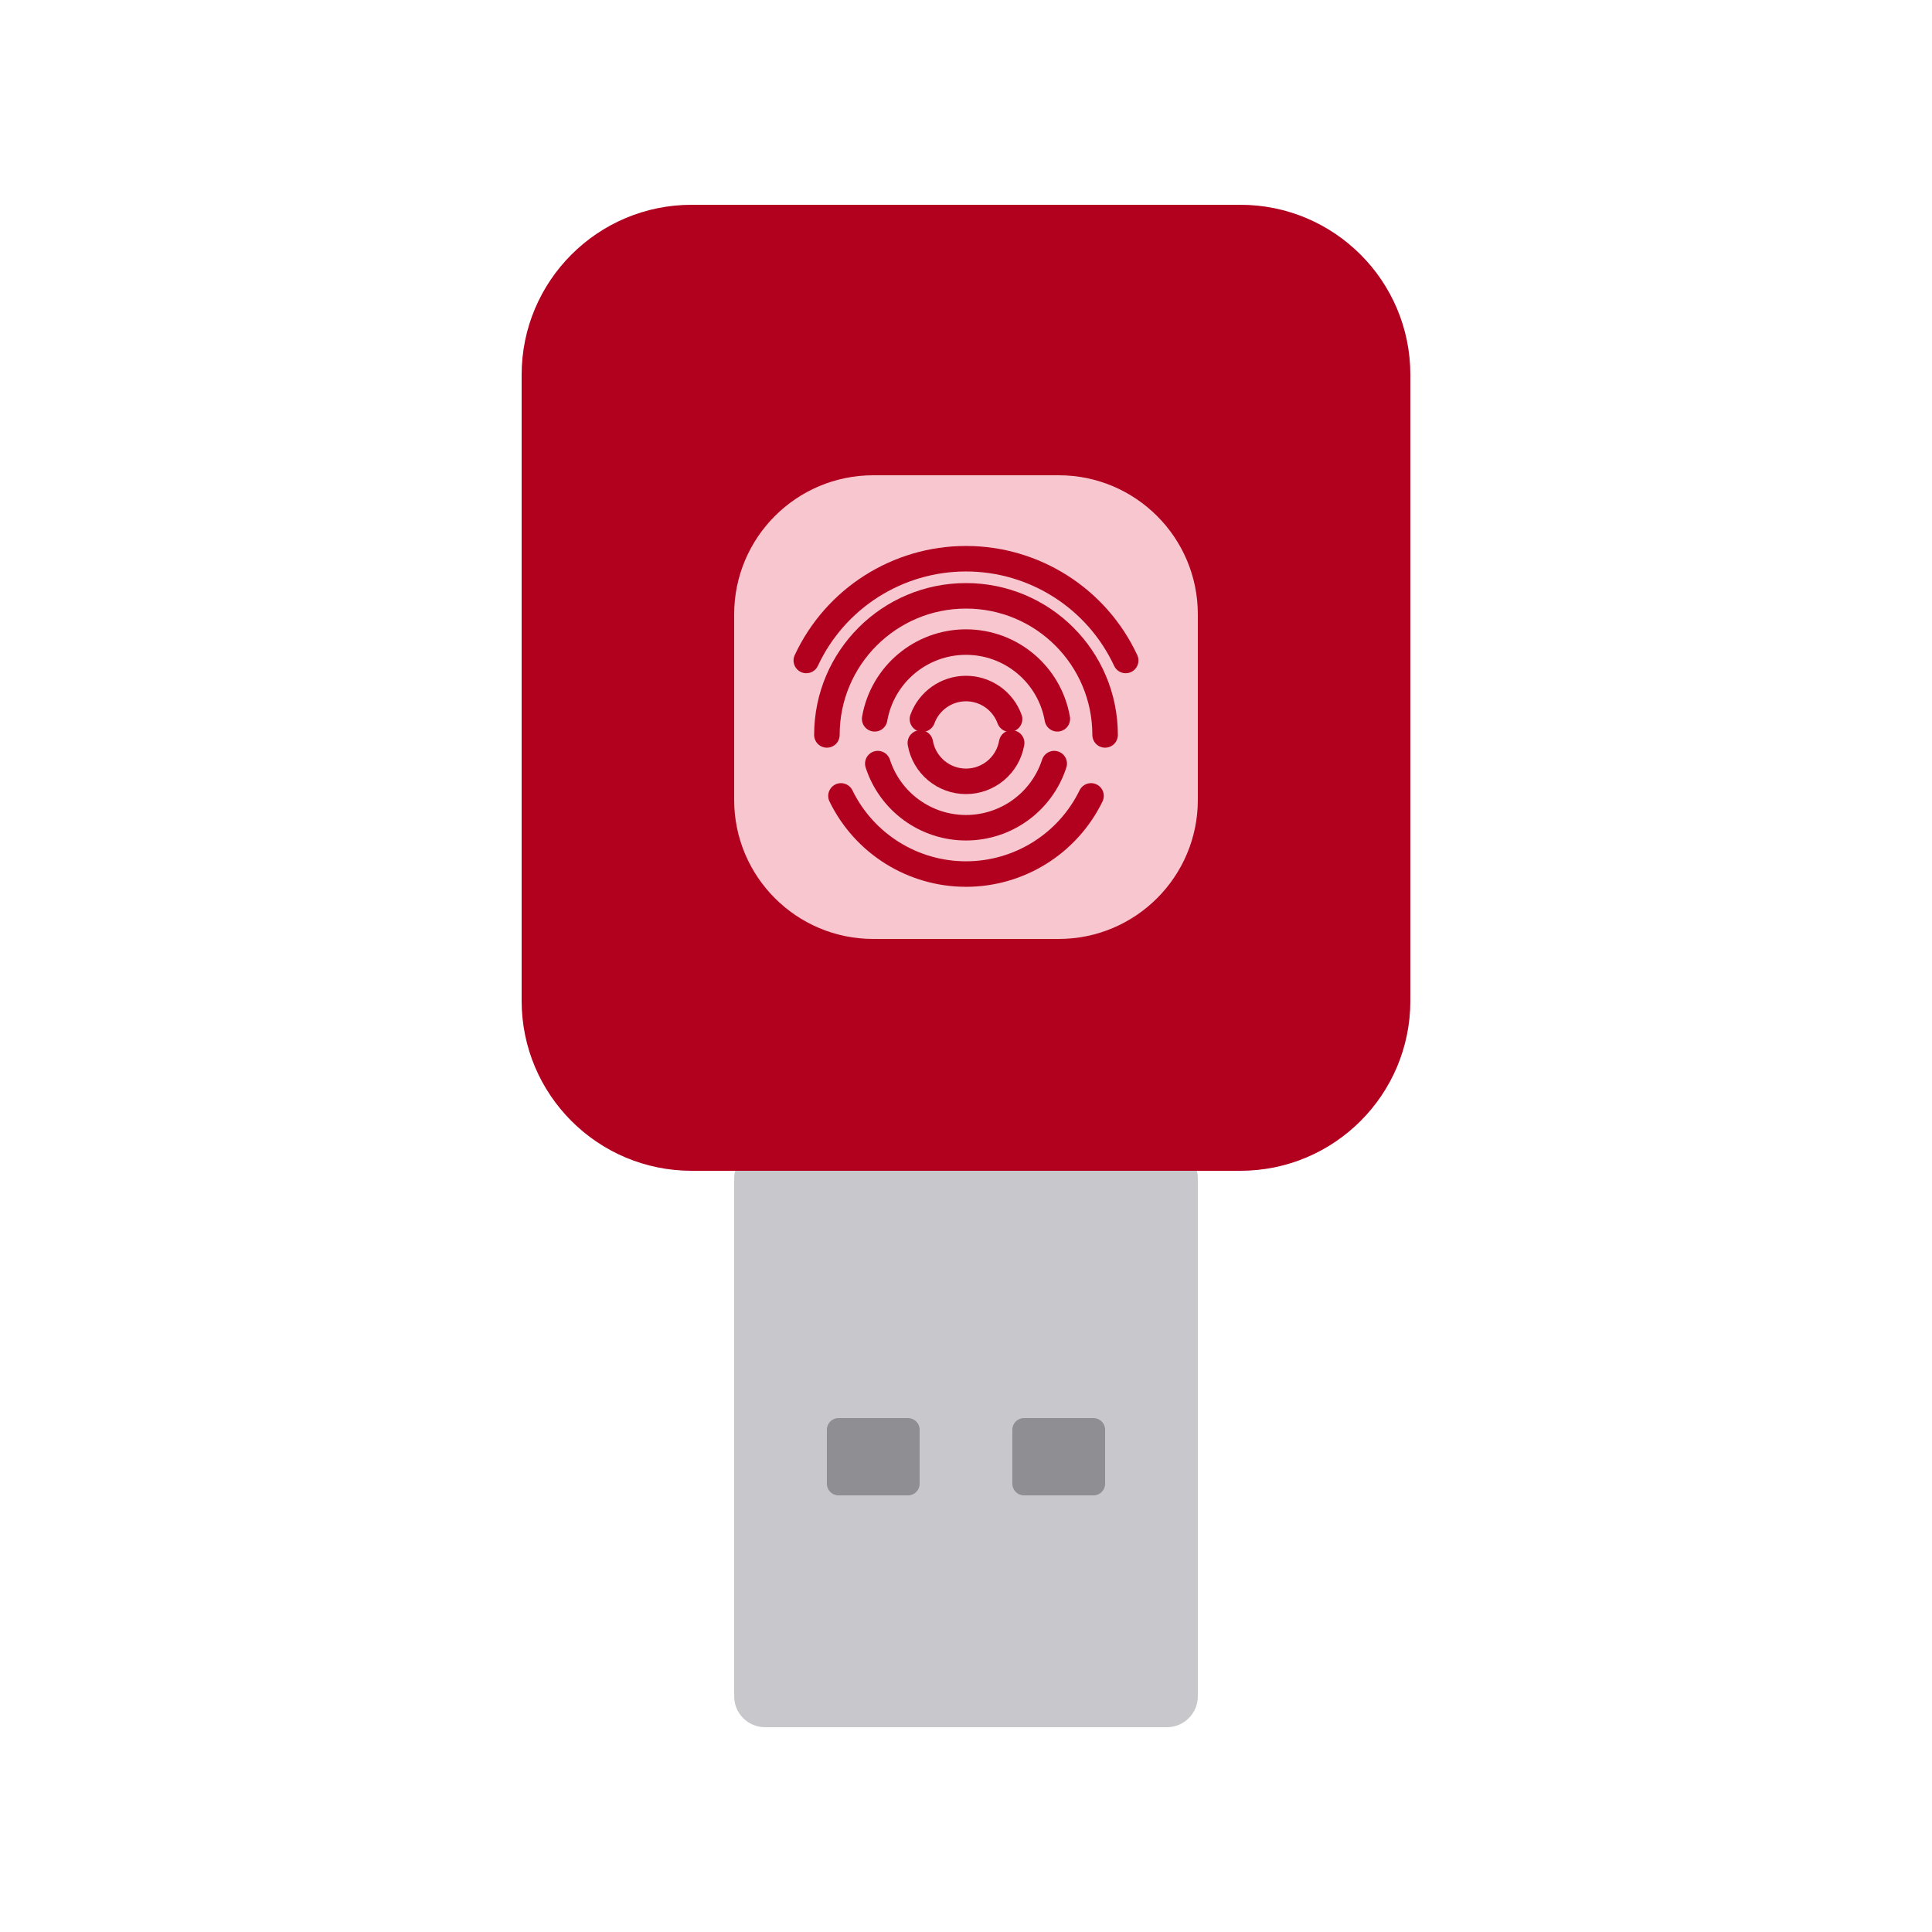
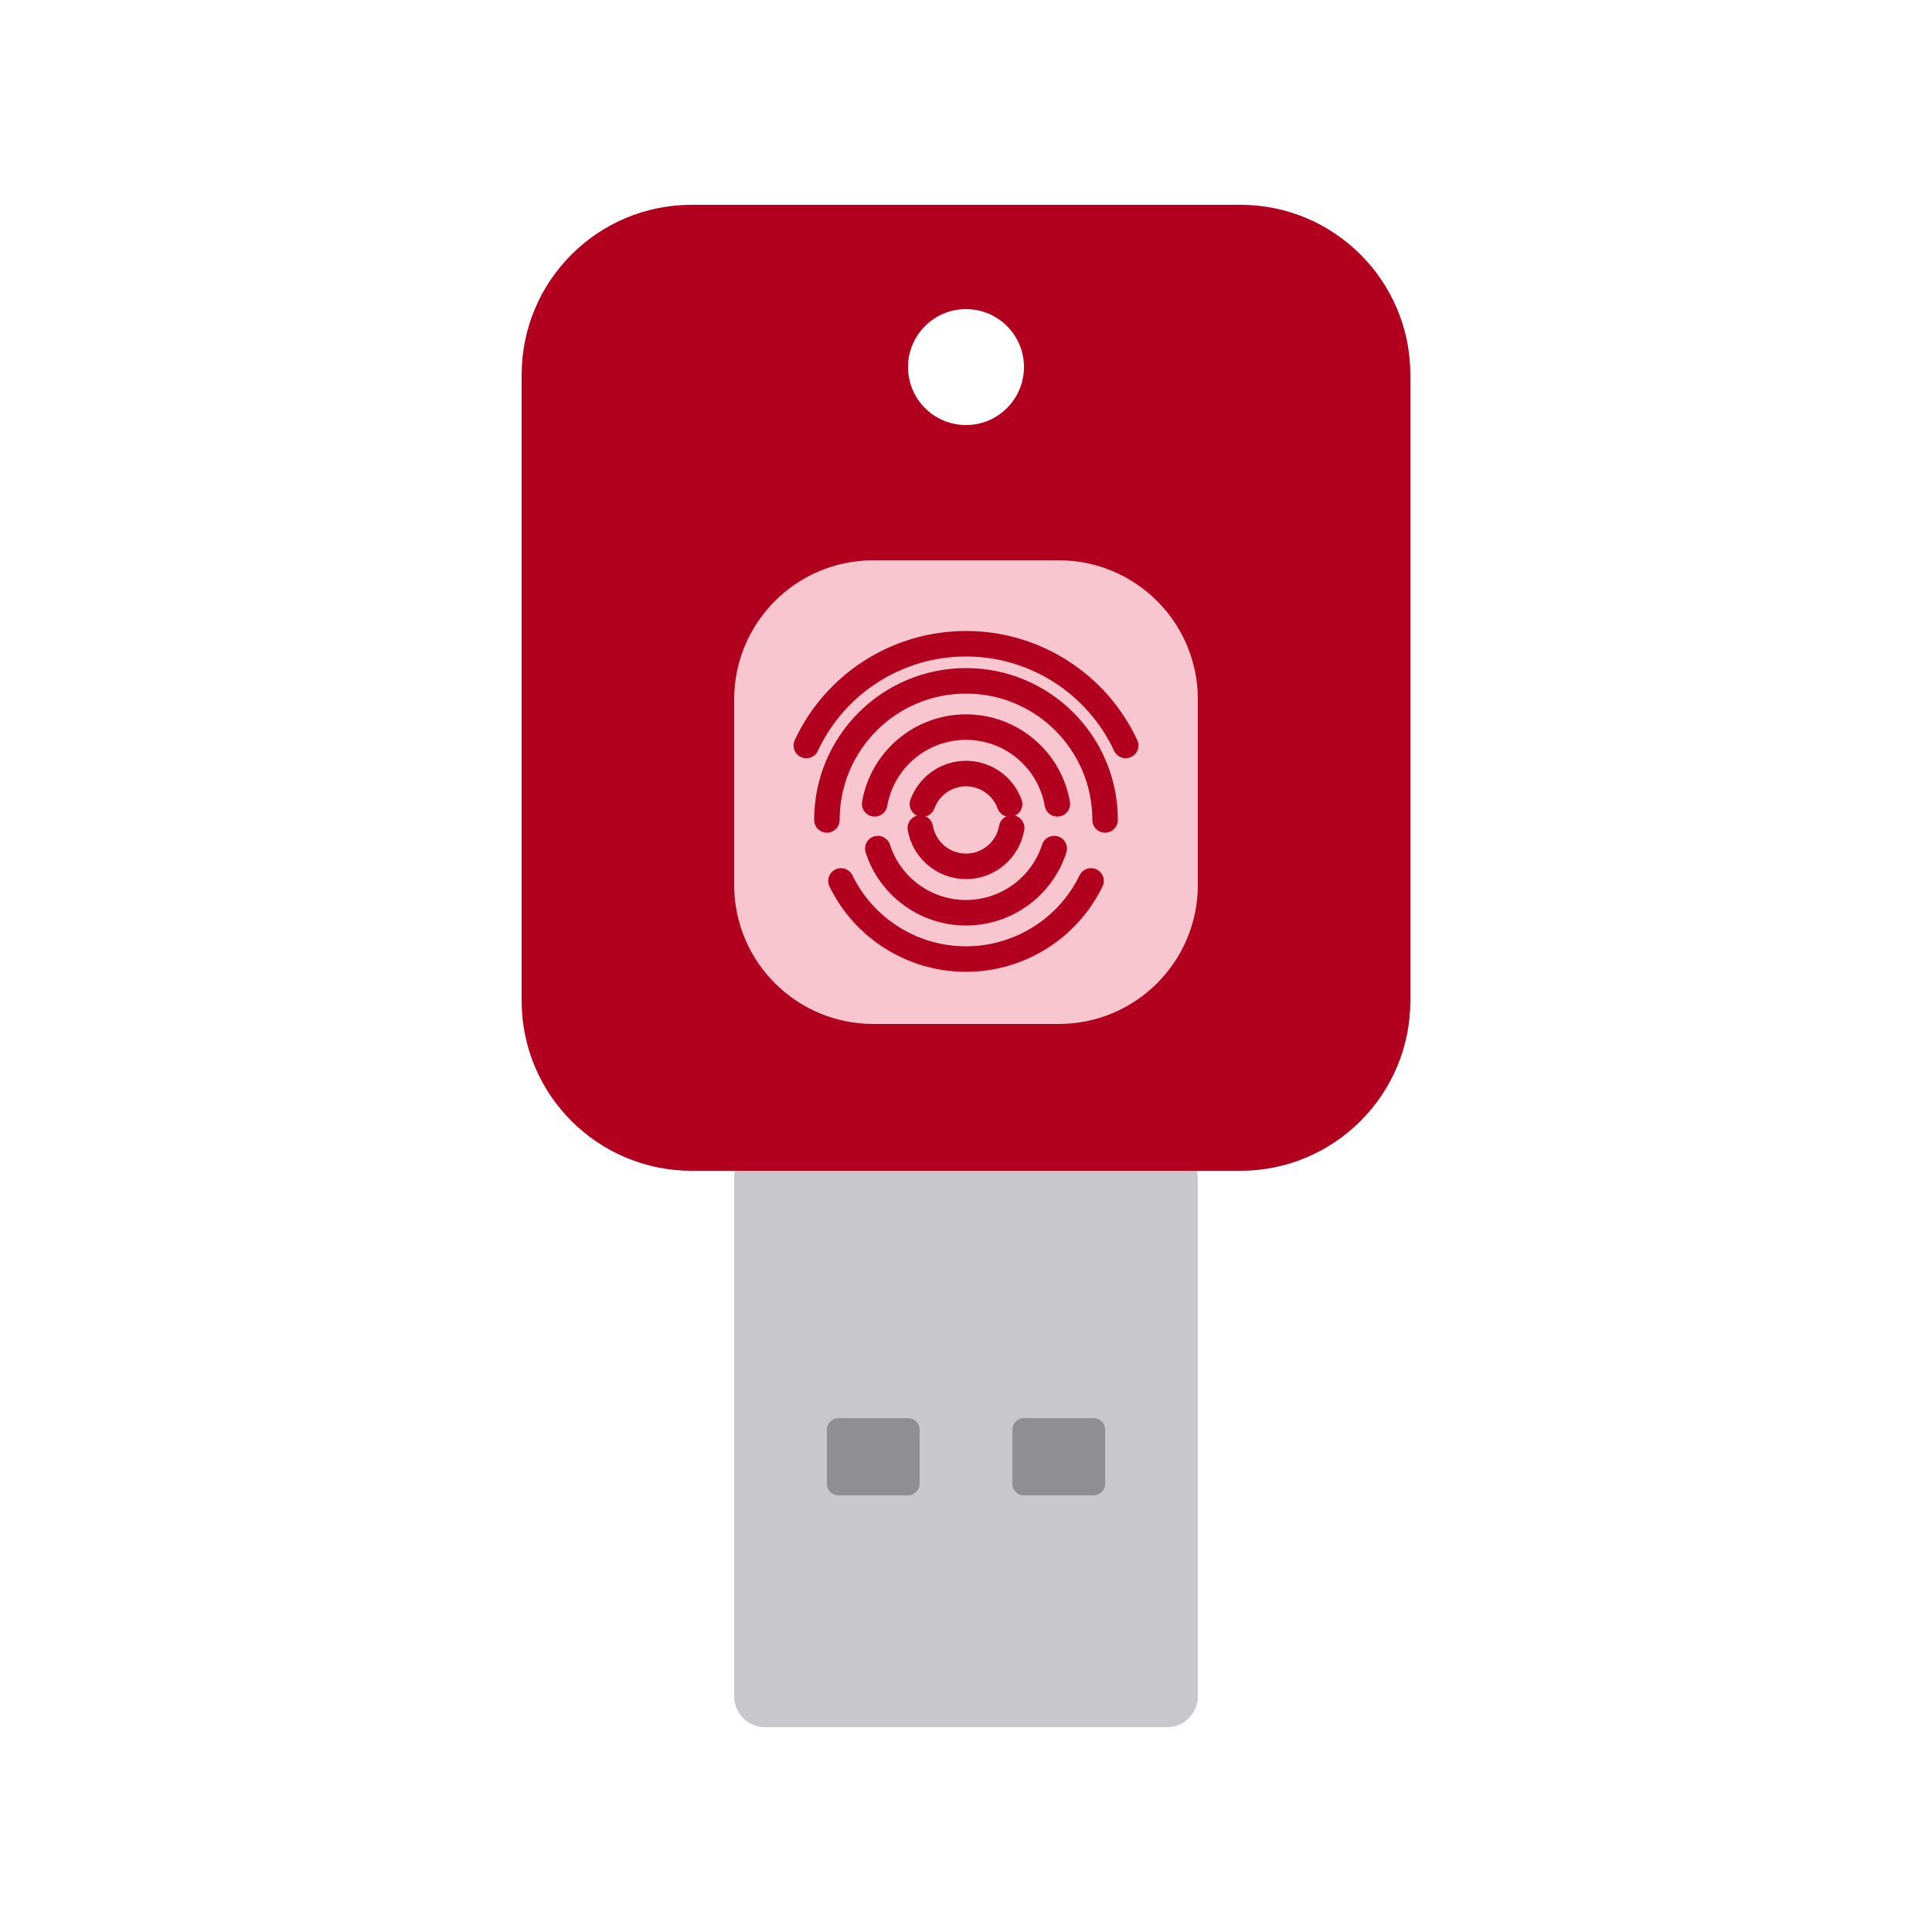
<svg xmlns="http://www.w3.org/2000/svg" width="500" height="500" viewBox="0 0 500 500">
  <g transform="translate(250 53)">
    <rect x="-60" y="244" width="120" height="150" rx="8" fill="#C7C7CC" />
    <rect x="-36" y="314" width="24" height="20" rx="3" fill="#8E8E93" />
    <rect x="12" y="314" width="24" height="20" rx="3" fill="#8E8E93" />
-     <rect x="-115" y="0" width="230" height="250" rx="44" fill="#B2001F" />
-     <rect x="-60" y="70" width="120" height="120" rx="36" fill="#F7C6CE" />
-     <path d="M-11.28,133.10 A12,12 0 0 1 11.28,133.10" fill="none" stroke="#B2001F" stroke-width="6.6" stroke-linecap="round" />
-     <path d="M11.82,139.28 A12,12 0 0 1 -11.82,139.28" fill="none" stroke="#B2001F" stroke-width="6.6" stroke-linecap="round" />
-     <path d="M-23.64,133.03 A24,24 0 0 1 23.64,133.03" fill="none" stroke="#B2001F" stroke-width="6.6" stroke-linecap="round" />
-     <path d="M22.83,144.62 A24,24 0 0 1 -22.83,144.62" fill="none" stroke="#B2001F" stroke-width="6.6" stroke-linecap="round" />
-     <path d="M-36.00,137.20 A36,36 0 0 1 36.00,137.20" fill="none" stroke="#B2001F" stroke-width="6.6" stroke-linecap="round" />
-     <path d="M32.36,152.98 A36,36 0 0 1 -32.36,152.98" fill="none" stroke="#B2001F" stroke-width="6.6" stroke-linecap="round" />
-     <path d="M-41.33,117.93 A45.6,45.6 0 0 1 41.33,117.93" fill="none" stroke="#B2001F" stroke-width="6.6" stroke-linecap="round" />
+     <path fill-rule="evenodd" fill="#B2001F" d="M-71 0H71A44 44 0 0 1 115 44V206A44 44 0 0 1 71 250H-71A44 44 0 0 1 -115 206V44A44 44 0 0 1 -71 0ZM-15 42a15 15 0 1 0 30 0a15 15 0 1 0 -30 0Z" />
+     <rect x="-60" y="92" width="120" height="120" rx="36" fill="#F7C6CE" />
+     <path d="M-11.28,155.10 A12,12 0 0 1 11.28,155.10" fill="none" stroke="#B2001F" stroke-width="6.6" stroke-linecap="round" />
+     <path d="M11.82,161.28 A12,12 0 0 1 -11.82,161.28" fill="none" stroke="#B2001F" stroke-width="6.6" stroke-linecap="round" />
+     <path d="M-23.64,155.03 A24,24 0 0 1 23.64,155.03" fill="none" stroke="#B2001F" stroke-width="6.6" stroke-linecap="round" />
+     <path d="M22.83,166.62 A24,24 0 0 1 -22.83,166.62" fill="none" stroke="#B2001F" stroke-width="6.6" stroke-linecap="round" />
+     <path d="M-36.00,159.20 A36,36 0 0 1 36.00,159.20" fill="none" stroke="#B2001F" stroke-width="6.6" stroke-linecap="round" />
+     <path d="M32.36,174.98 A36,36 0 0 1 -32.36,174.98" fill="none" stroke="#B2001F" stroke-width="6.6" stroke-linecap="round" />
+     <path d="M-41.33,139.93 A45.6,45.6 0 0 1 41.33,139.93" fill="none" stroke="#B2001F" stroke-width="6.6" stroke-linecap="round" />
  </g>
</svg>
